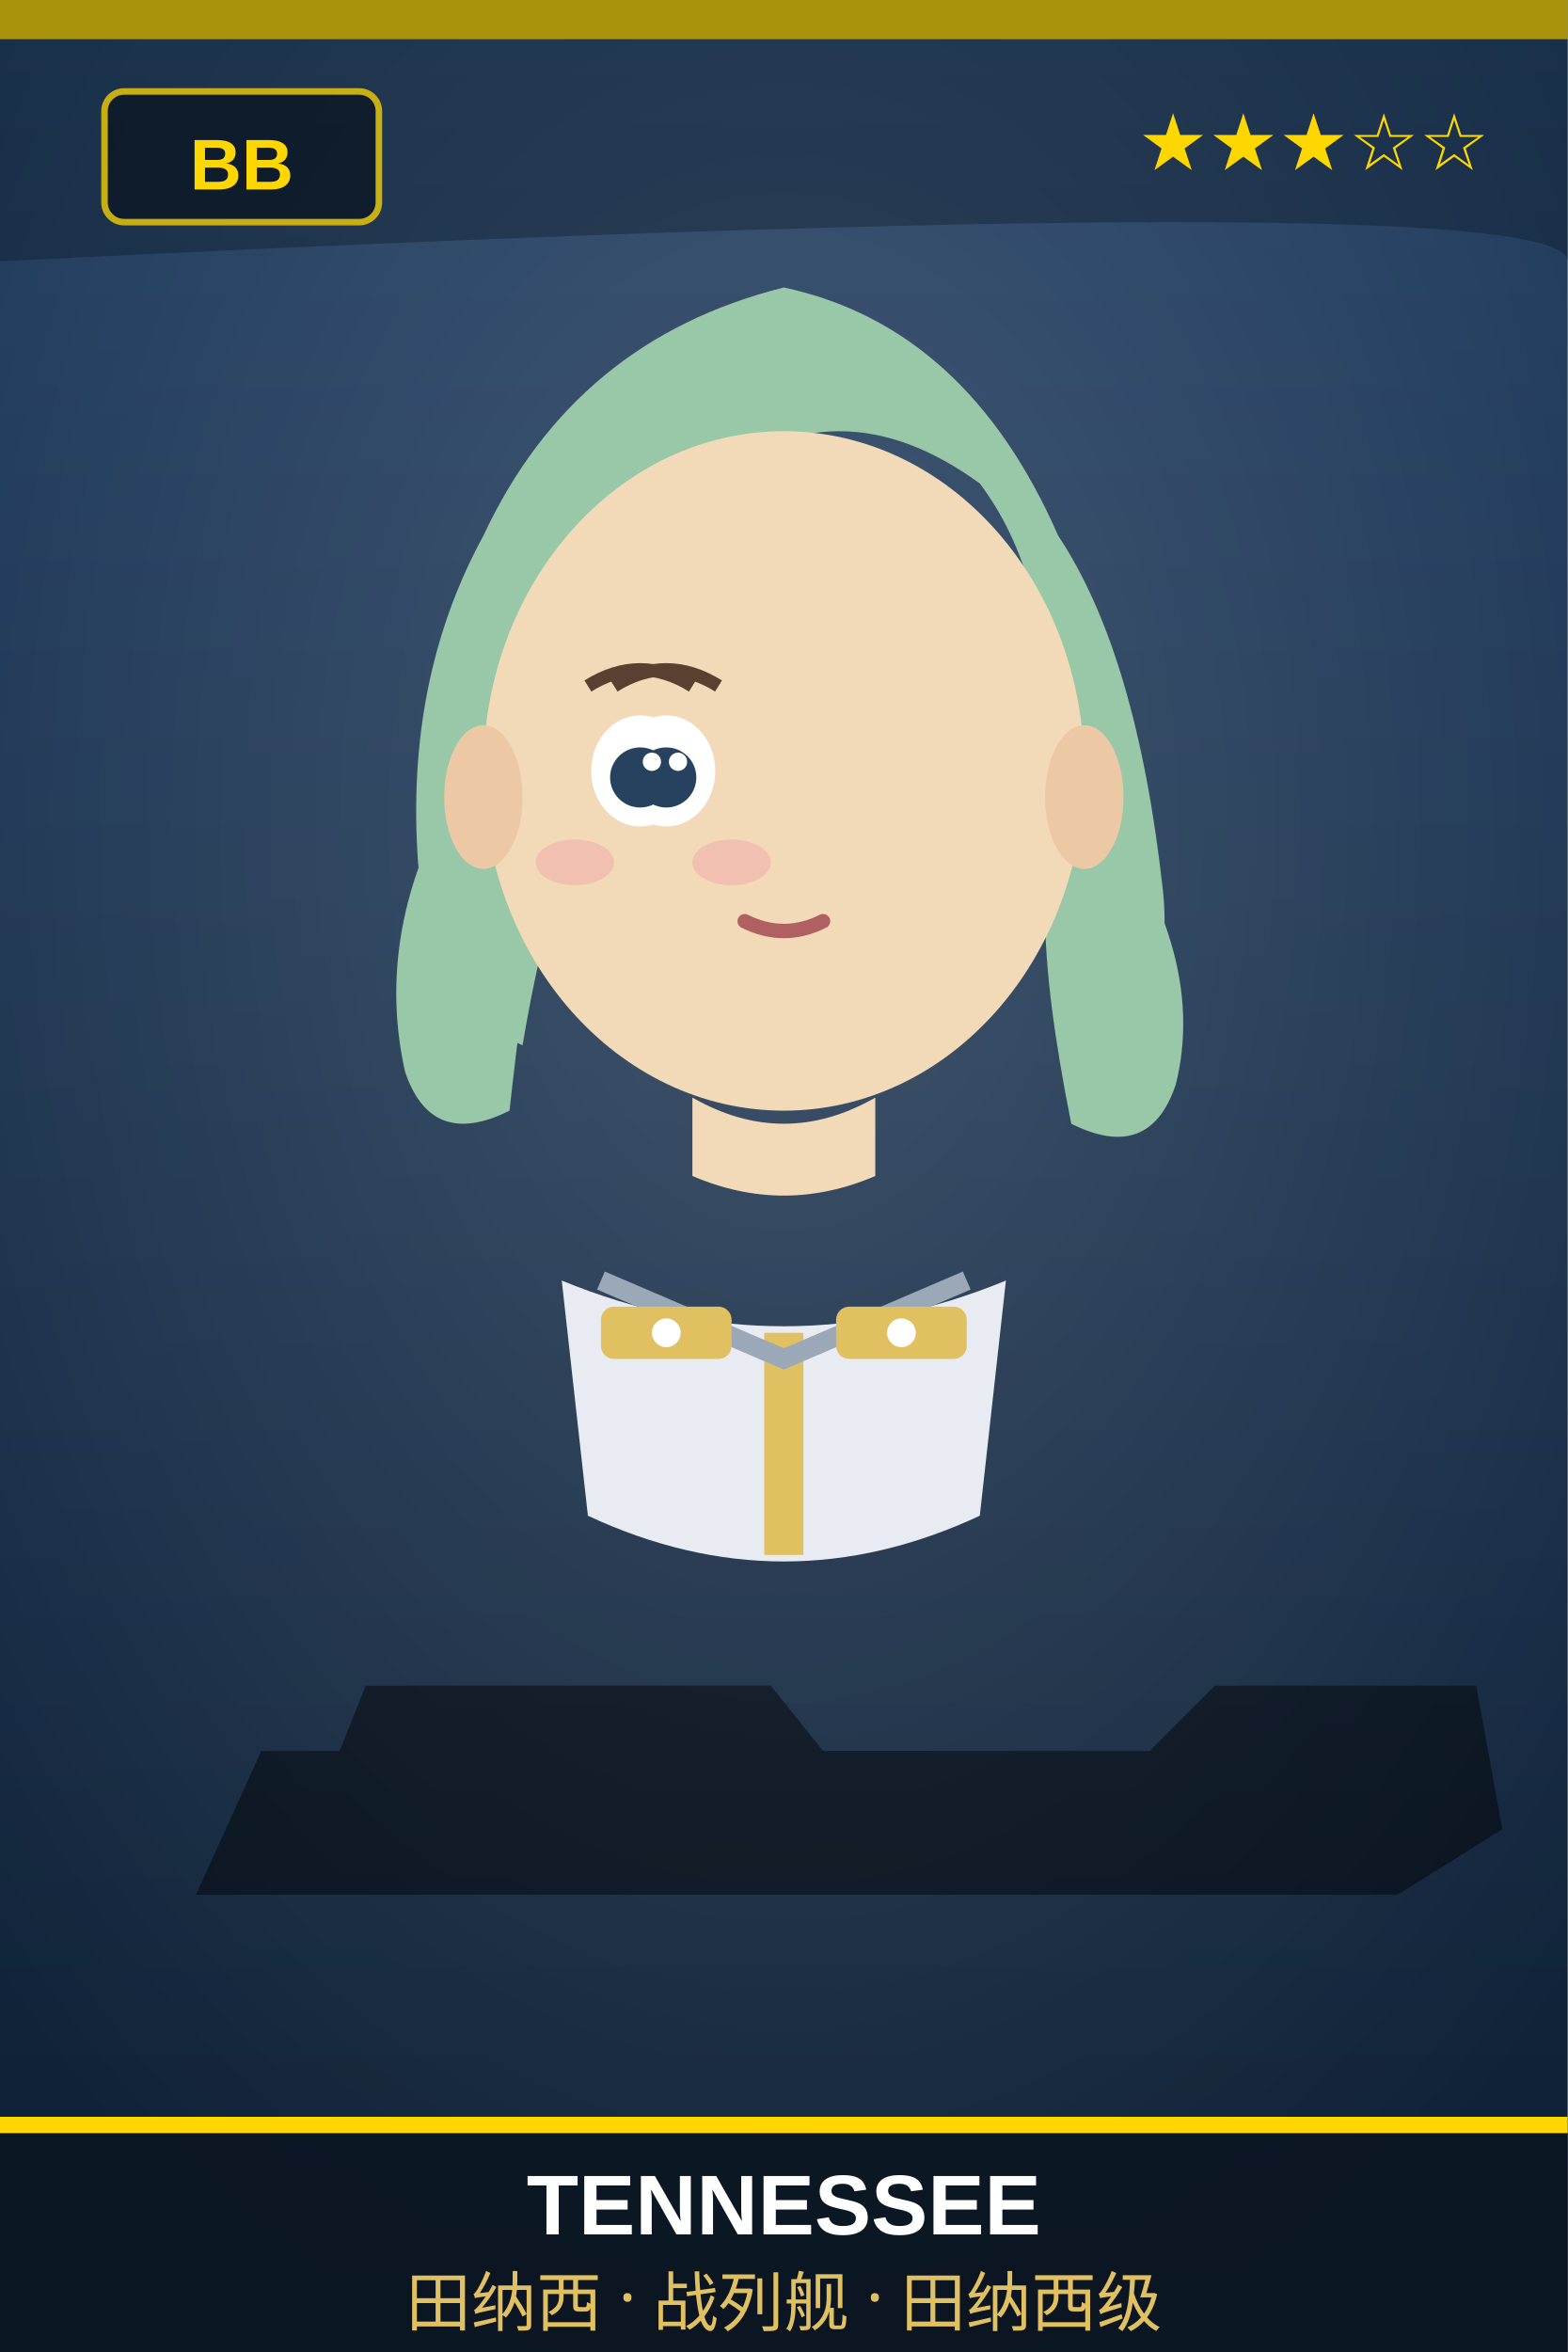
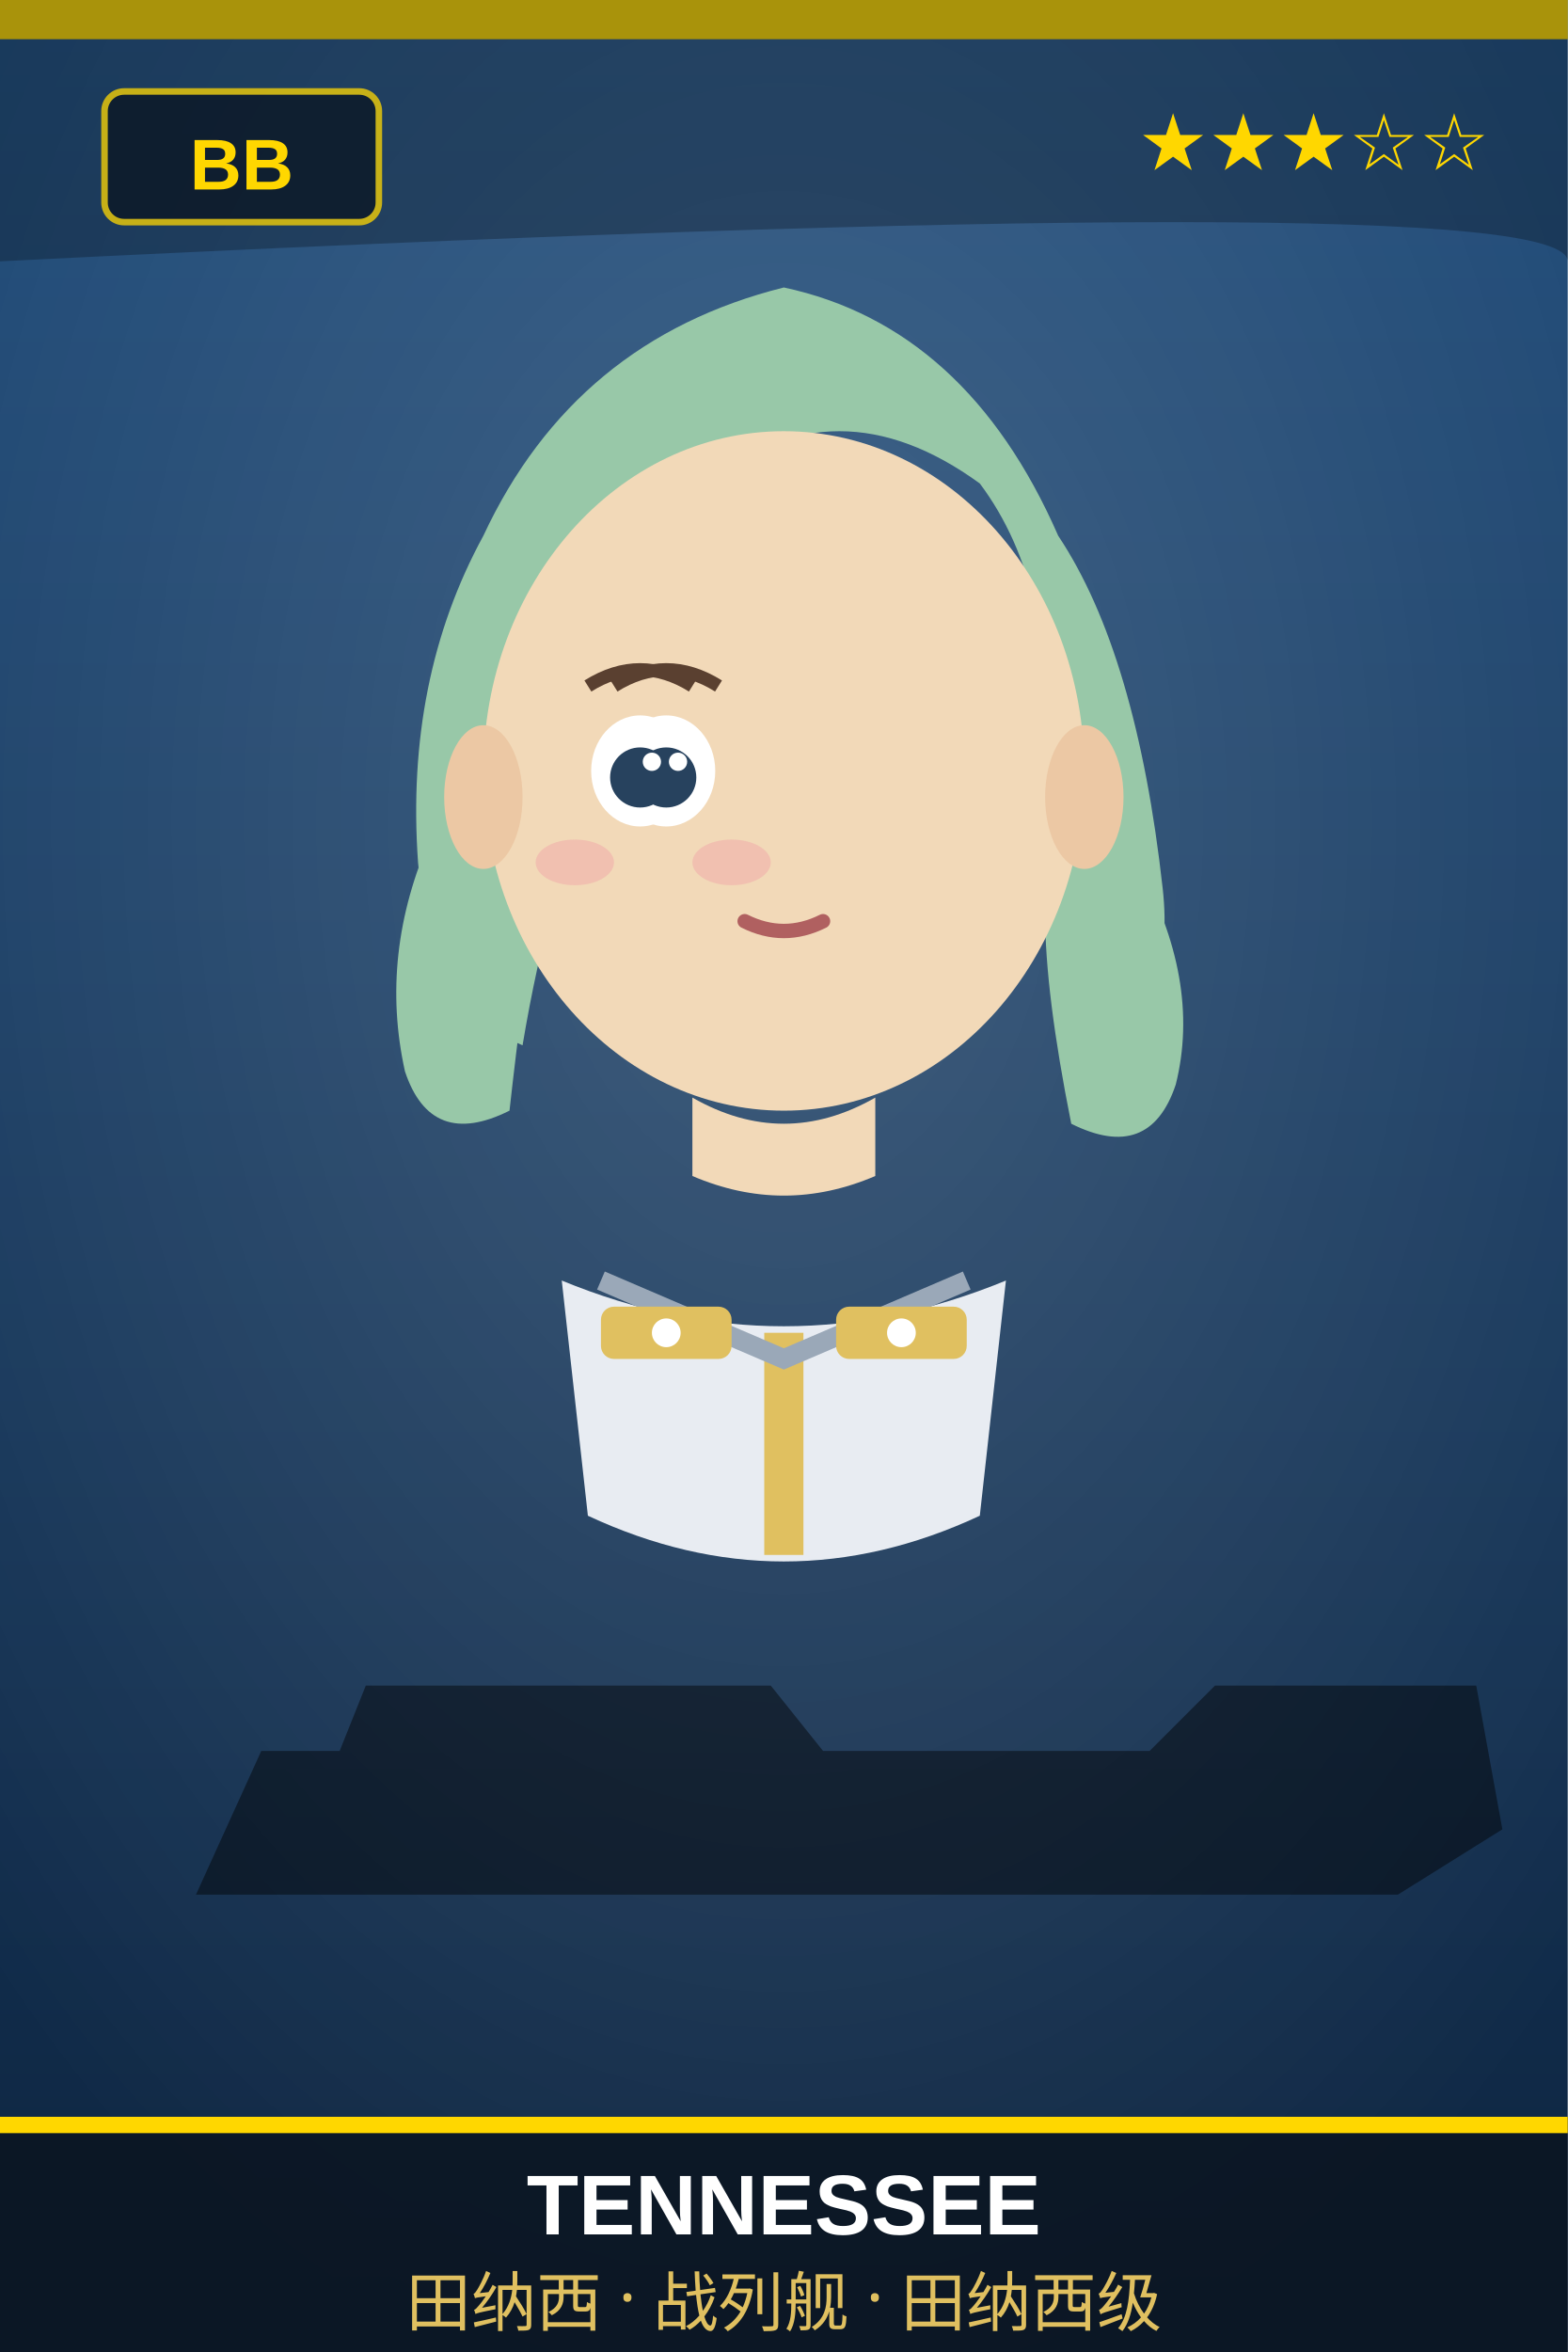
<svg xmlns="http://www.w3.org/2000/svg" width="240" height="360" viewBox="0 0 240 360">
  <defs>
    <linearGradient id="bg" x1="0" y1="0" x2="0" y2="1">
-       <stop offset="0" stop-color="#1c3a5e" />
-       <stop offset="1" stop-color="#0e1f33" />
+       <stop offset="0" stop-color="#1c4a7a" />
+       <stop offset="1" stop-color="#0e2540" />
    </linearGradient>
    <radialGradient id="glow" cx="0.5" cy="0.35" r="0.7">
      <stop offset="0" stop-color="#ffffff" stop-opacity="0.18" />
      <stop offset="1" stop-color="#ffffff" stop-opacity="0" />
    </radialGradient>
  </defs>
  <rect width="240" height="360" fill="url(#bg)" />
  <rect width="240" height="360" fill="url(#glow)" />
  <rect x="0" y="0" width="240" height="6" fill="#ffd700" />
  <path d="M0,40 Q240,28 240,40 L240,0 L0,0 Z" fill="#0a1420" opacity="0.35" />
  <g transform="translate(16,14)">
    <rect width="42" height="20" rx="3" fill="#0a1420" opacity="0.75" stroke="#ffd700" stroke-width="1" />
    <text x="21" y="15" font-size="11" font-weight="bold" text-anchor="middle" fill="#ffd700" font-family="Arial">BB</text>
  </g>
  <text x="228" y="26" font-size="12" text-anchor="end" fill="#ffd700" font-family="Arial">★★★☆☆</text>
  <path d="M74,82 Q62,104 64,132 Q66,154 80,160 Q84,136 92,116 Q96,88 108,74 Q128,58 150,74 Q162,90 160,118 Q158,140 168,158 Q180,154 178,136 Q174,100 162,82 Q148,50 120,44 Q88,52 74,82 Z" fill="#98c8a8" />
  <path d="M66,128 Q58,146 62,164 Q66,176 78,170 Q80,152 82,140 Z" fill="#98c8a8" />
  <path d="M174,132 Q184,150 180,166 Q176,178 164,172 Q160,152 160,140 Z" fill="#98c8a8" />
  <ellipse cx="120" cy="118" rx="46" ry="52" fill="#f2d9b8" />
  <ellipse cx="74" cy="122" rx="6" ry="11" fill="#ecc8a4" />
  <ellipse cx="166" cy="122" rx="6" ry="11" fill="#ecc8a4" />
  <path d="M106,168 Q120,176 134,168 L134,180 Q120,186 106,180 Z" fill="#f2d9b8" />
  <path d="M86,196 Q120,210 154,196 L150,232 Q120,246 90,232 Z" fill="#e8ecf2" />
  <path d="M120,204 L120,238" stroke="#e0c060" stroke-width="6" />
  <path d="M92,196 L120,208 L148,196" stroke="#9aa8b8" stroke-width="3" fill="none" />
  <rect x="92" y="200" width="20" height="8" rx="2" fill="#e0c060" />
  <rect x="128" y="200" width="20" height="8" rx="2" fill="#e0c060" />
  <circle cx="102" cy="204" r="2.2" fill="#fff" />
  <circle cx="138" cy="204" r="2.2" fill="#fff" />
  <ellipse cx="102" cy="118" rx="7.5" ry="8.5" fill="#fff" />
  <ellipse cx="98" cy="118" rx="7.5" ry="8.5" fill="#fff" />
  <circle cx="102" cy="119" r="4.6" fill="#27425e" />
  <circle cx="98" cy="119" r="4.6" fill="#27425e" />
  <circle cx="103.8" cy="116.6" r="1.4" fill="#fff" />
  <circle cx="99.8" cy="116.6" r="1.4" fill="#fff" />
  <path d="M94,105 Q102,100 110,105" stroke="#5a4030" stroke-width="2" fill="none" />
  <path d="M90,105 Q98,100 106,105" stroke="#5a4030" stroke-width="2" fill="none" />
  <path d="M114,141 Q120,144 126,141" stroke="#b06060" stroke-width="2.2" fill="none" stroke-linecap="round" />
  <ellipse cx="88" cy="132" rx="6" ry="3.5" fill="#f0a8a8" opacity="0.5" />
  <ellipse cx="112" cy="132" rx="6" ry="3.5" fill="#f0a8a8" opacity="0.5" />
  <g transform="translate(0,0)" fill="#000" opacity="0.45">
    <path d="M30,290 L40,268 L52,268 L56,258 L118,258 L126,268 L176,268 L186,258 L226,258 L230,280 L214,290 Z" />
  </g>
  <rect x="0" y="324" width="240" height="36" fill="#0a1420" opacity="0.85" />
  <rect x="0" y="324" width="240" height="2.5" fill="#ffd700" />
  <text x="120" y="342" font-size="13" font-weight="bold" text-anchor="middle" fill="#ffffff" font-family="Arial">TENNESSEE</text>
  <text x="120" y="356" font-size="10" text-anchor="middle" fill="#e0c060" font-family="'Microsoft YaHei', sans-serif">田纳西 · 战列舰 · 田纳西级</text>
</svg>
